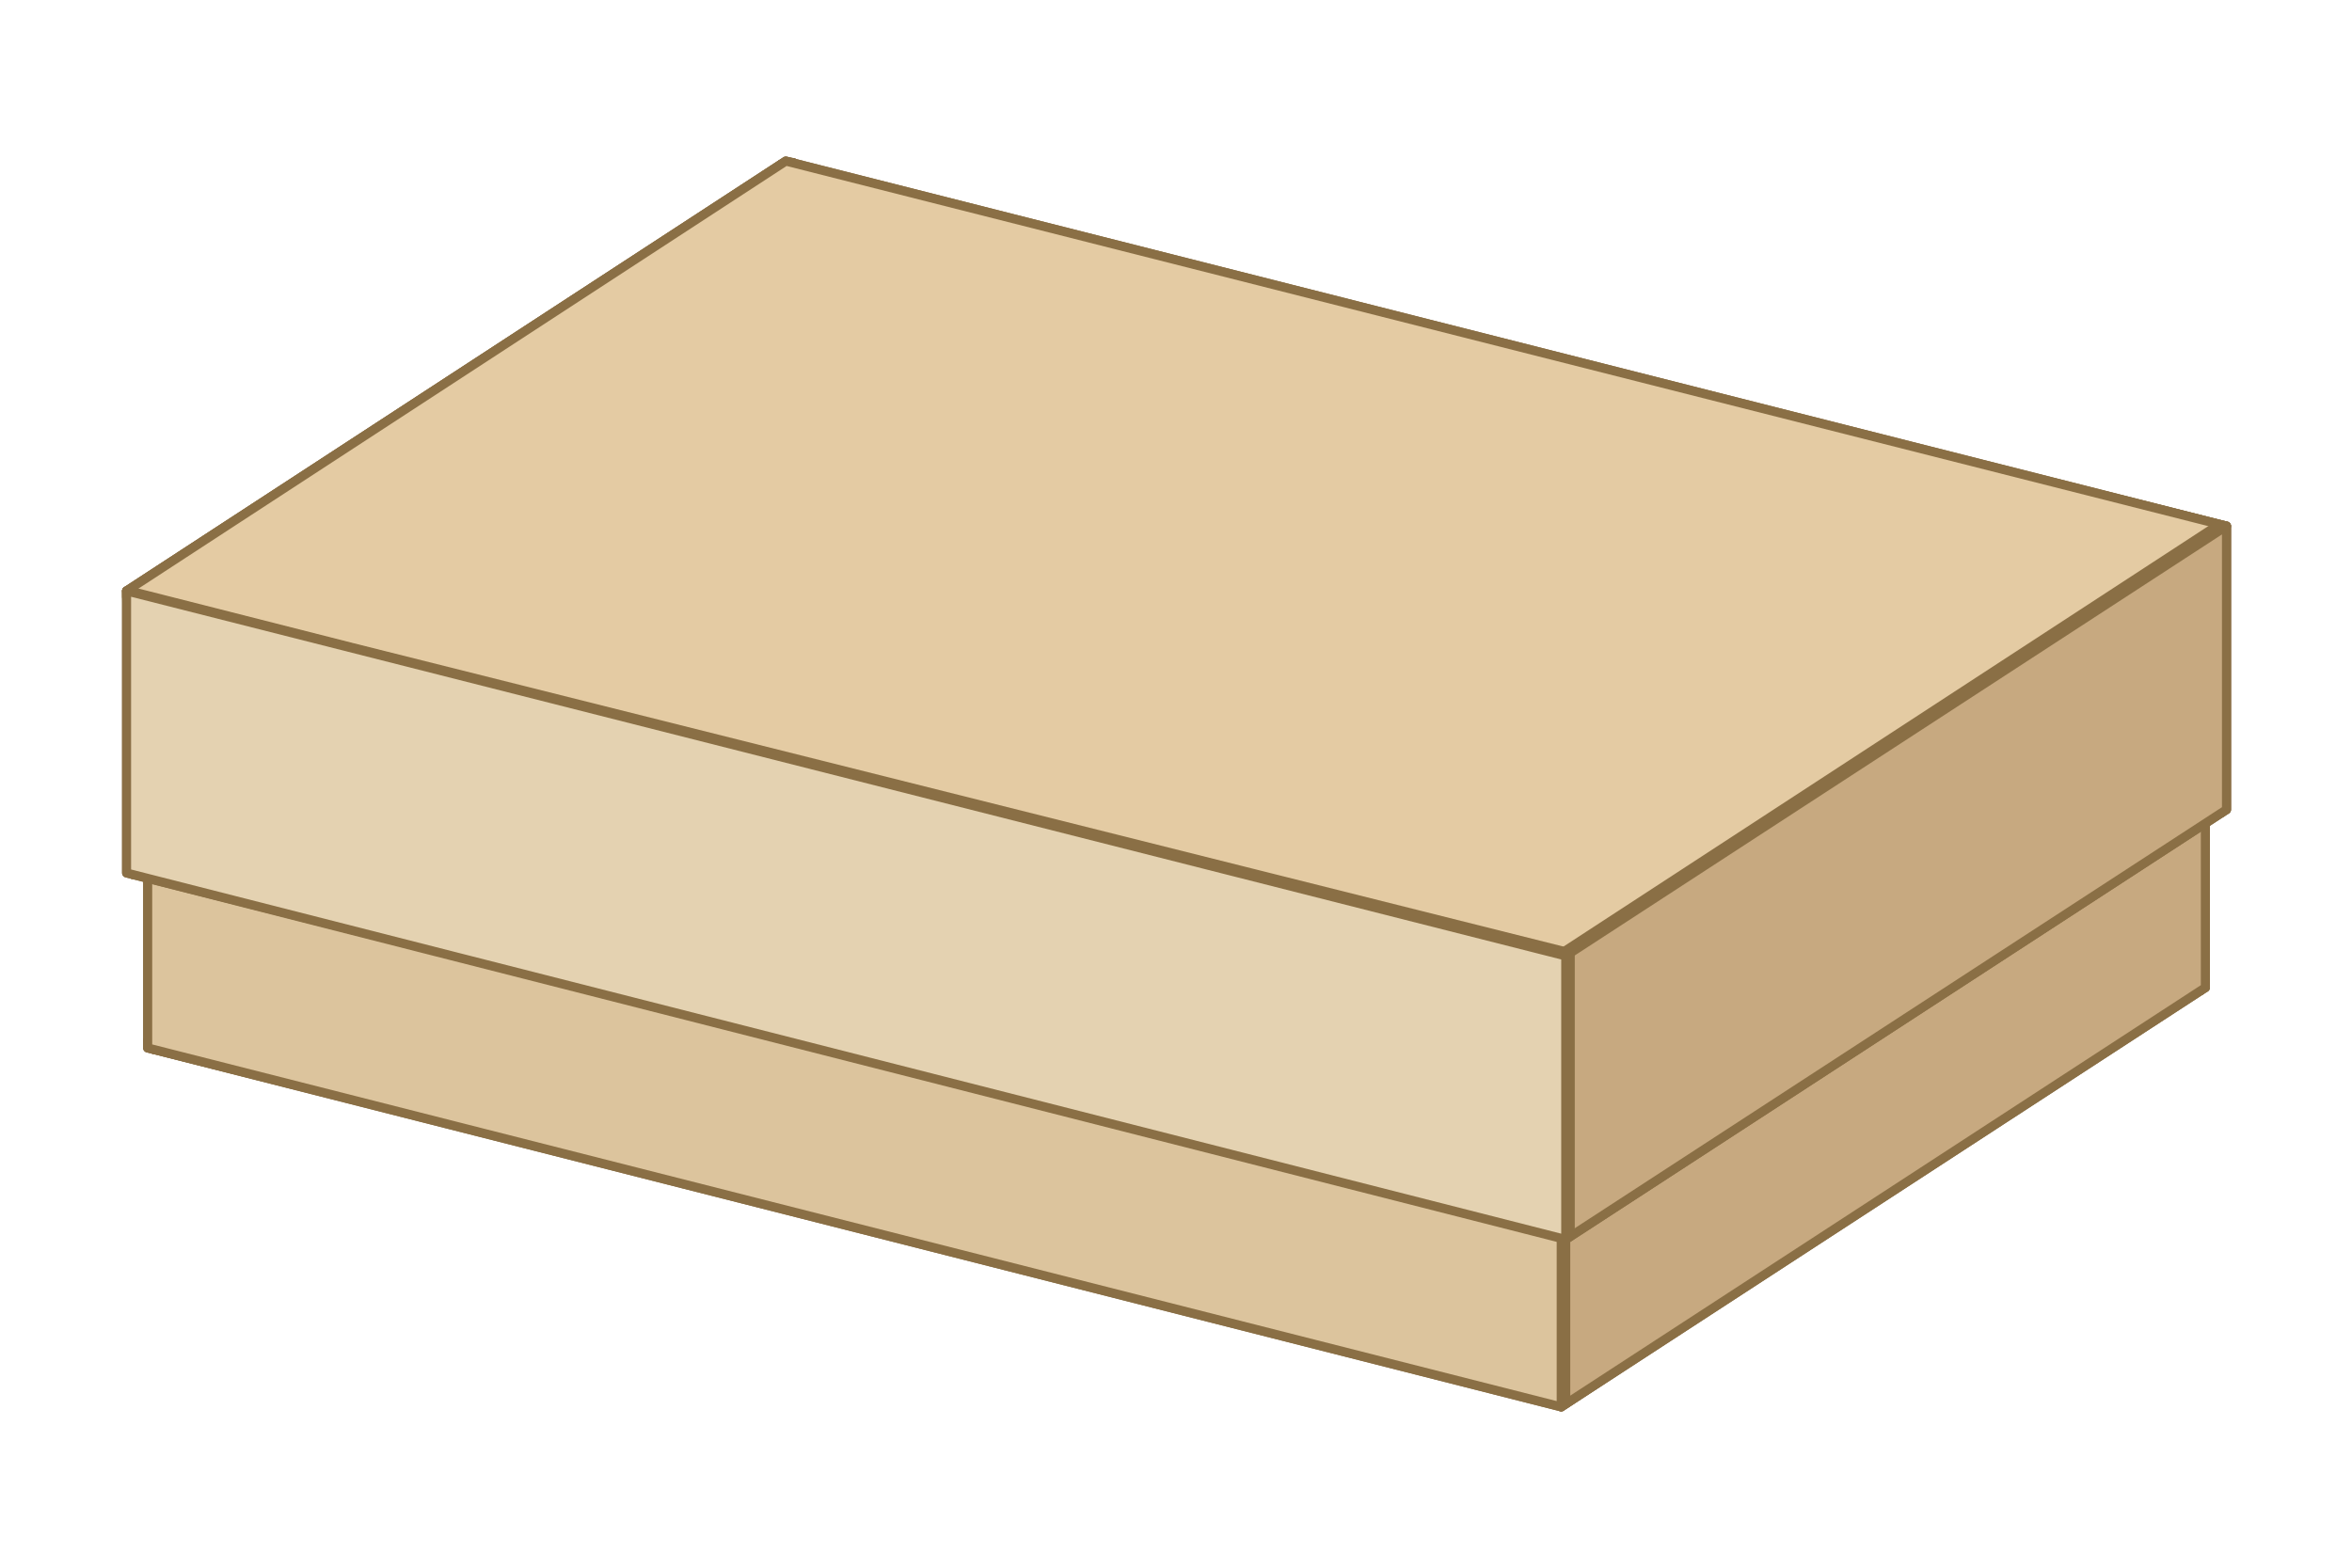
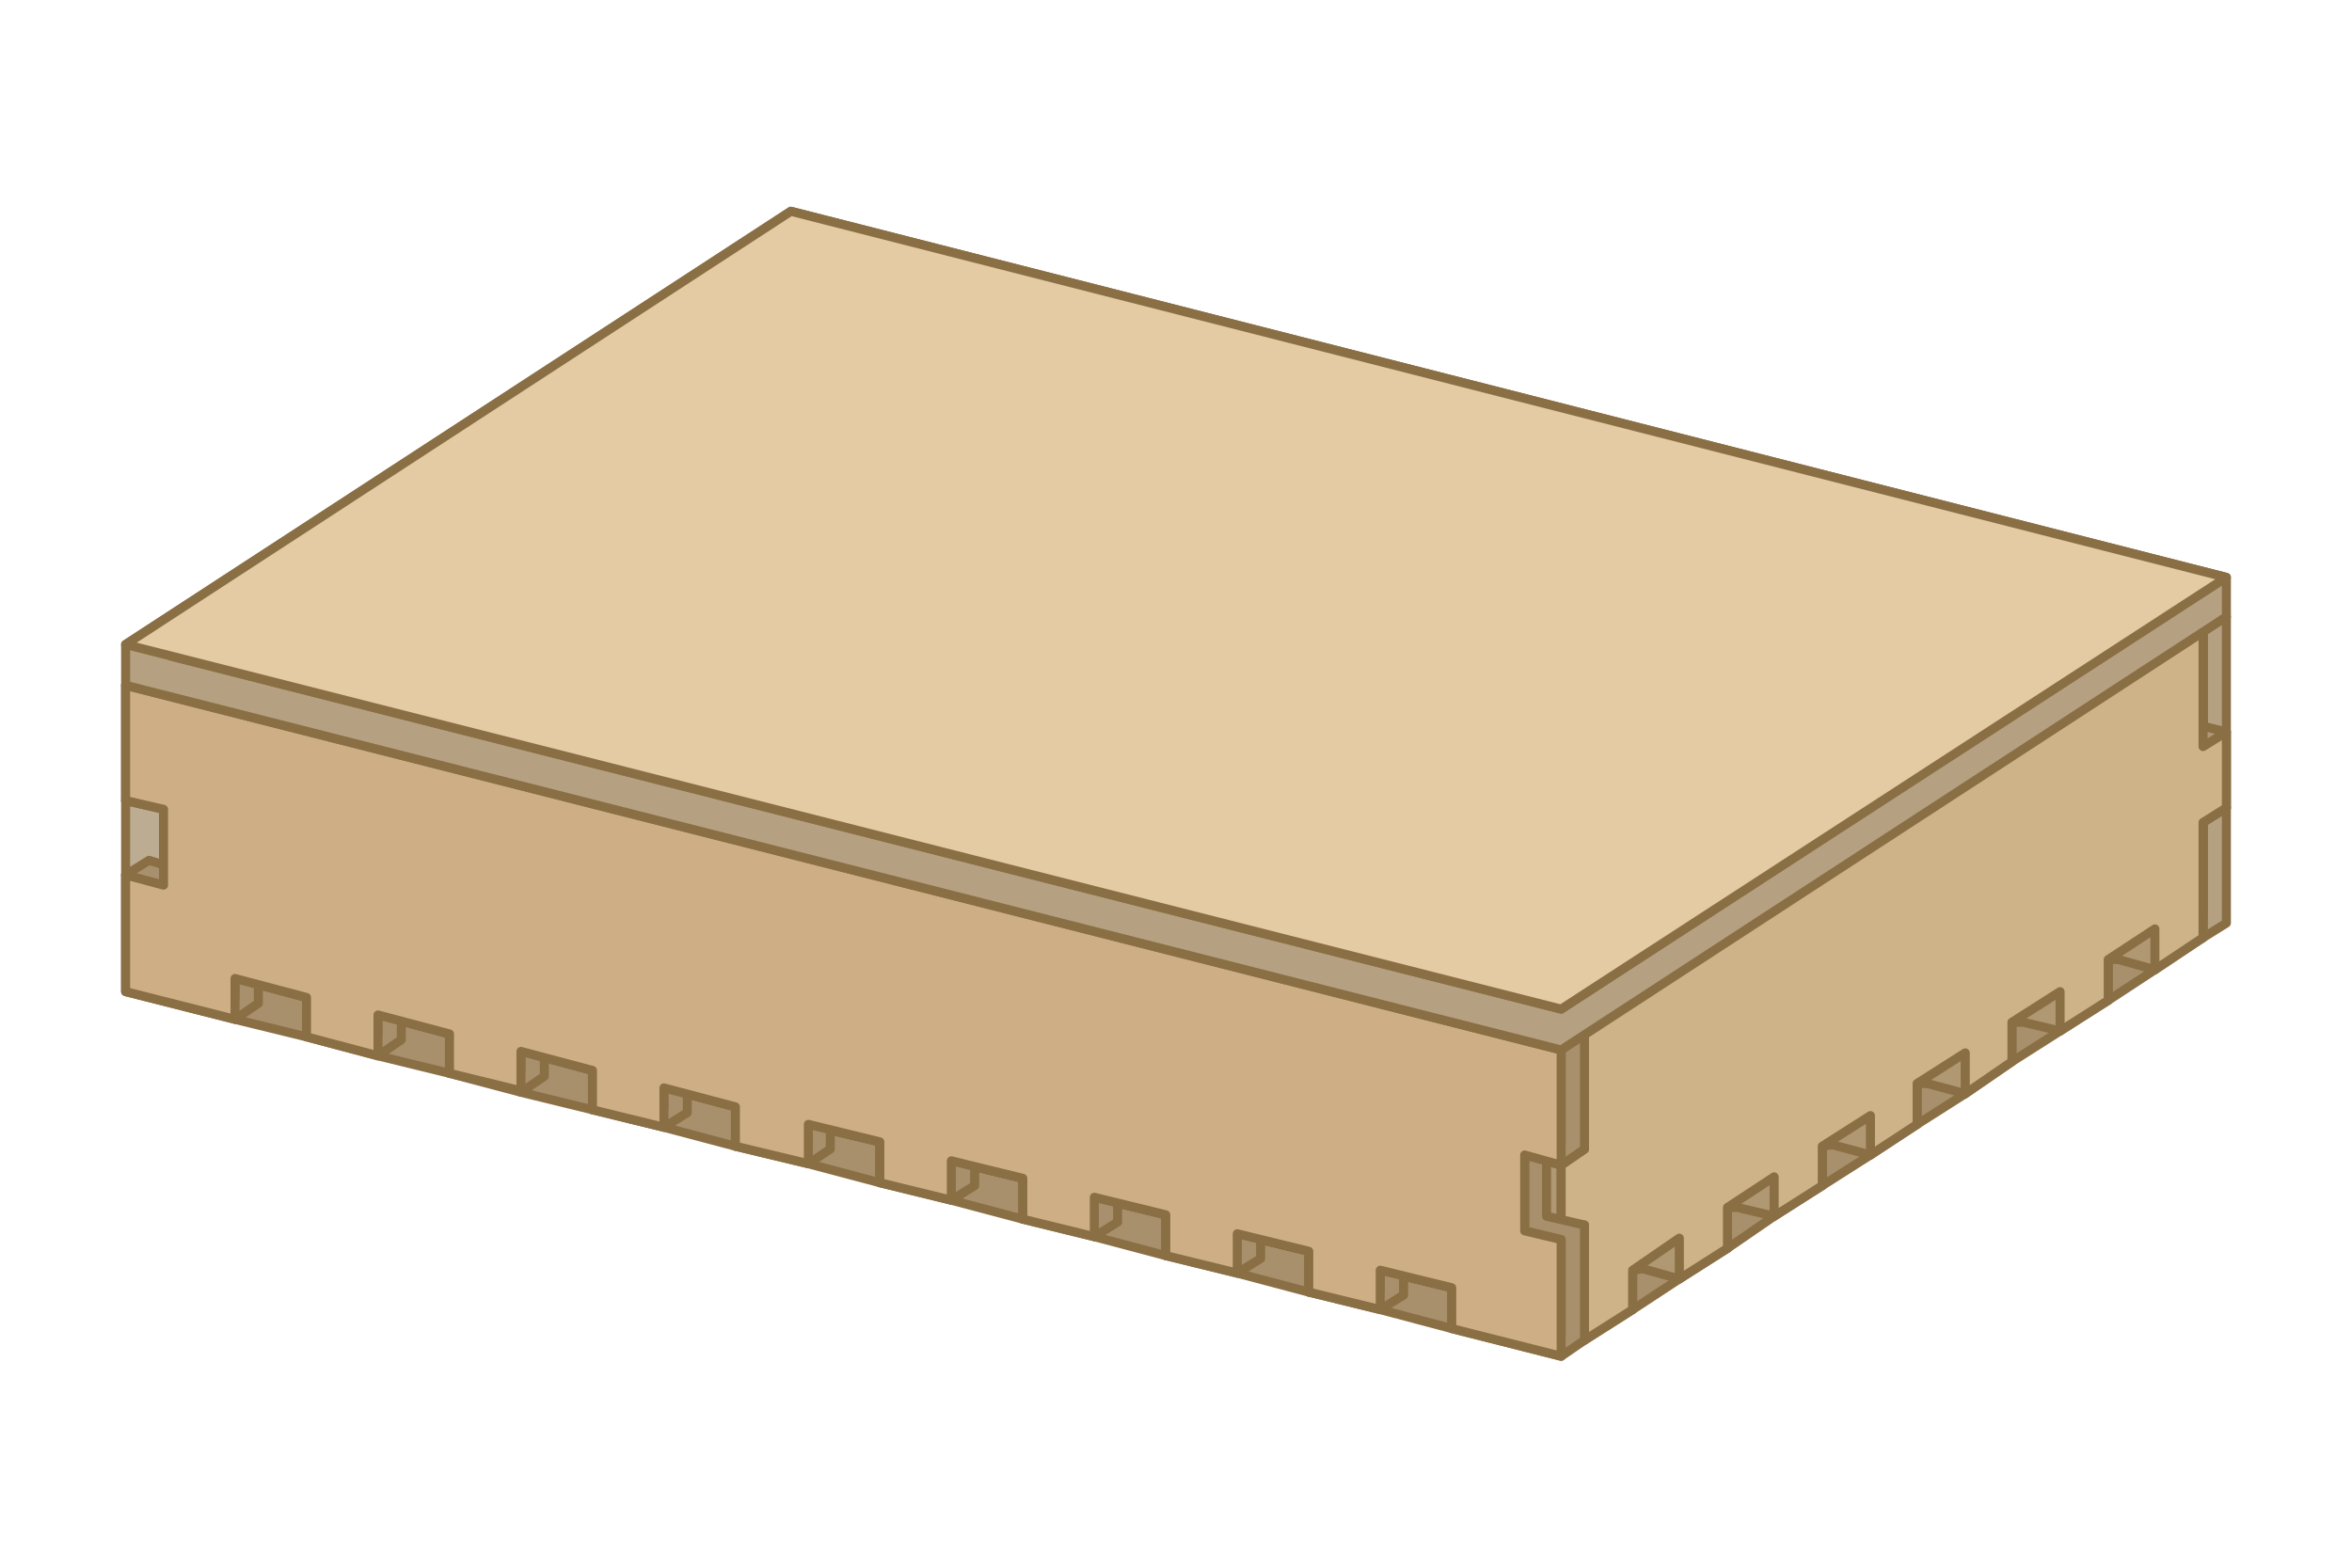
- <svg xmlns="http://www.w3.org/2000/svg" width="300" height="200" viewBox="-31.09 -53.28 155.91 99.34">
-   <path fill="#bcac92" fill-rule="evenodd" stroke="#8A6F45" stroke-linejoin="round" stroke-width=".6" d="m21.3-32.6 93.8 23.8V9.9l-94-23.6v-18.8Zm0 18.7 93.5 23.8V-8.6L21.3-32.4Z" />
-   <path fill="#e4d2b1" fill-rule="evenodd" stroke="#8A6F45" stroke-linejoin="round" stroke-width=".6" d="m21.1-32.5 93.7 23.9v18.7L21.1-13.7Z" />
-   <path fill="#b09873" fill-rule="evenodd" stroke="#8A6F45" stroke-linejoin="round" stroke-width=".6" d="M21.8-32.5v18.7L-20.9 14l-.4-18.9 42.6-27.7Zm-.5 18.6v-18.3L-20.9-4.7v18.3Z" />
-   <path fill="#cfb388" fill-rule="evenodd" stroke="#8A6F45" stroke-linejoin="round" stroke-width=".6" d="M21.8-32.5v18.7L-20.9 14V-4.7Z" />
-   <path fill="#b09873" fill-rule="evenodd" stroke="#8A6F45" stroke-linejoin="round" stroke-width=".6" d="m20.7-44.7 95.8 24v18.8L20.7-26Zm.3 18.5L116.2-2v-18.5L21-44.7Z" />
-   <path fill="#d6b98c" fill-rule="evenodd" stroke="#8A6F45" stroke-linejoin="round" stroke-width=".6" d="M116.2-1.7 20.7-26v-18.7l95.5 24.2Z" />
-   <path fill="#b5a181" fill-rule="evenodd" stroke="#8A6F45" stroke-linejoin="round" stroke-width=".6" d="M21.5-44.8v18.7L-22.3 2.4l-.4-18.8L21-44.9ZM21-26.2v-18.3l-43.3 28.2V2Z" />
-   <path fill="#d5be98" fill-rule="evenodd" stroke="#8A6F45" stroke-linejoin="round" stroke-width=".6" d="M21.5-44.8v18.7L-22.3 2.4v-18.7Z" />
-   <path fill="#a9906d" fill-rule="evenodd" stroke="#8A6F45" stroke-linejoin="round" stroke-width=".6" d="m-21.3 13.4 42.6-27.8 93.8 23.9-42.7 28.2-93.7-23.8Zm42.6-27.3-42.1 27.4 93.2 23.7 42.1-27.4Z" />
-   <path fill="#d5b689" fill-rule="evenodd" stroke="#8A6F45" stroke-linejoin="round" stroke-width=".6" d="m21.3-14.4 93.8 23.9-42.7 27.7-93.7-23.8Z" />
-   <path fill="#a9906d" fill-rule="evenodd" stroke="#8A6F45" stroke-linejoin="round" stroke-width=".6" d="M115.1-8.8V9.9L72.4 37.7 72 18.9l42.6-27.8Zm-.5 18.6V-8.5L72.4 19v18.3Z" />
-   <path fill="#c7a980" fill-rule="evenodd" stroke="#8A6F45" stroke-linejoin="round" stroke-width=".6" d="M115.1 9.9V-8.8L72.4 19v18.7Z" />
-   <path fill="#b5a181" fill-rule="evenodd" stroke="#8A6F45" stroke-linejoin="round" stroke-width=".6" d="m-21.3-4.9 94 23.7v18.7l-94-23.6Zm.2 18.6 93.5 23.8V19L-21.1-4.8Z" />
-   <path fill="#dcc49d" fill-rule="evenodd" stroke="#8A6F45" stroke-linejoin="round" stroke-width=".6" d="m-21.3 13.9 93.7 23.8V19L-21.3-4.9Z" />
-   <path fill="#b5a181" fill-rule="evenodd" stroke="#8A6F45" stroke-linejoin="round" stroke-width=".6" d="M-22.7-16.4 21-44.9l95.5 24.2-43.8 29L-22.7-16ZM72.7 7.8l43.2-28.1L21-44.5l-43.2 28.2Z" />
-   <path fill="#e4cba3" fill-rule="evenodd" stroke="#8A6F45" stroke-linejoin="round" stroke-width=".6" d="M116.5-20.7 21-44.9l-43.7 28.5L72.7 7.8Z" />
-   <path fill="#a9906d" fill-rule="evenodd" stroke="#8A6F45" stroke-linejoin="round" stroke-width=".6" d="M116.5-20.7v18.8L72.7 26.6l-.4-18.9L116-20.8ZM116-2v-18.4L72.7 7.8v18.4Z" />
-   <path fill="#c7a980" fill-rule="evenodd" stroke="#8A6F45" stroke-linejoin="round" stroke-width=".6" d="M116.5-1.9v-18.8L72.7 7.8v18.8Z" />
-   <path fill="#bcac92" fill-rule="evenodd" stroke="#8A6F45" stroke-linejoin="round" stroke-width=".6" d="M-22.7-16.4 73 7.6v18.8L-22.7 2.3Zm.2 18.5 95.2 24.2V7.8l-95.2-24.2Z" />
-   <path fill="#e4d2b1" fill-rule="evenodd" stroke="#8A6F45" stroke-linejoin="round" stroke-width=".6" d="m72.7 7.8-95.4-24.2V2.3l95.4 24.3Z" />
+ <svg xmlns="http://www.w3.org/2000/svg" width="300" height="200" viewBox="-54.21 -32.39 161.22 95.69">
+   <path fill="#b5a181" fill-rule="evenodd" stroke="#8A6F45" stroke-linejoin="round" stroke-width=".62" d="M86 20.6v1.3l-1.6 1-4.9-1.3v-2.7l-3.3-.8v1.3l-1.6 1-4.9-1.2v-2.8l-3.3-.8v1.3l-1.6 1-4.9-1.2v-2.8l-3.3-.8v1.3l-1.6 1-4.9-1.2v-2.8l-3.4-.8v1.3l-1.6 1-4.9-1.2V8.9l-3.3-.8v1.3l-1.6 1-4.9-1.2V6.4l-3.3-.8v1.3l-1.6 1-4.9-1.2V3.9l-3.3-.8v1.3l-1.6 1-4.9-1.2V1.4L7.5.6v1.3l-1.6 1L-1.6 1v-7.9l1.6-1 1 .2v-3.7l-2.6-.7V-20L0-21 98.4 4v7.9l-1.6 1-1-.2v3.7l2.6.7V25l-1.6 1-7.5-1.9v-2.7ZM0 0l5.9 1.5V.2l1.6-1L12.4.4v2.7l3.3.9V2.7l1.6-1.1 4.9 1.3v2.7l3.3.9V5.2l1.6-1.1L32 5.4v2.7l3.3.9V7.7l1.6-1.1 4.9 1.3v2.7l3.3.9v-1.3l1.6-1.1 4.9 1.3v2.7l3.4.9v-1.3l1.6-1.1 4.9 1.3v2.7l3.3.9v-1.3l1.6-1.1 4.9 1.3v2.7l3.3.9v-1.3l1.6-1.1 4.9 1.3v2.7l3.3.9v-1.3l1.6-1.1 4.9 1.3v2.7l5.9 1.5v-6.5l-2.6-.6v-5.2l1.6-1 1 .2V5L0-19.6v6.5l2.5.7v5.1L1-6.2l-1-.3Z" />
+   <path fill="#dcc49d" fill-rule="evenodd" stroke="#8A6F45" stroke-linejoin="round" stroke-width=".62" d="M94.2 12.3v5.2l2.6.6V26l-7.5-1.9v-2.7l-4.9-1.2v2.7l-4.9-1.3v-2.7l-4.9-1.2v2.7l-4.9-1.2v-2.8l-4.9-1.2v2.7l-4.9-1.2v-2.8L55 12.7v2.7l-4.9-1.2v-2.8l-5-1.2v2.7l-4.9-1.2V8.9l-4.9-1.2v2.7l-4.9-1.2V6.4l-4.9-1.2v2.7l-4.9-1.2V3.9l-4.9-1.2v2.7l-4.9-1.2V1.4L5.9.2v2.7L-1.6 1v-7.9l2.6.7v-5.2l-2.6-.7V-20L96.8 5v7.9Z" />
+   <path fill="#bcac92" fill-rule="evenodd" stroke="#8A6F45" stroke-linejoin="round" stroke-width=".62" d="m-2.3 3.8-2.6-.6h-.7v2.7l-3.2 2.2-2.6-.7h-.7v2.8l-3.3 2.1-2.5-.7-.7.1v2.7l-3.3 2.1-2.5-.6h-.7v2.8l-3.3 2.1-2.5-.7-.8.1v2.7l-3.2 2.1-2.6-.6h-.7v2.8l-3.2 2.1-2.6-.7v-6.4l-1.6-.5v-5.1l1.6-1.1V7.6L-1.6-20l2.6.7v6.4l1.5.5v5.1L1-6.2v7.9ZM-43 17.2V21l1.6.4V27l.7-.5v-2.7l3.2-2.2 2.6.7h.7v-2.8l3.3-2.1 2.5.6h.7v-2.7l3.3-2.1 2.5.6h.7V11l3.3-2.1 2.5.7.8-.1V6.8l3.2-2.1 2.6.6h.7V2.5L-4.9.4l2.6.7.7-.1v-7.9l1.6-1v-3.8l-1.6-.4v-5.6l-39.8 26v7.9Z" />
+   <path fill="#ddcaab" fill-rule="evenodd" stroke="#8A6F45" stroke-linejoin="round" stroke-width=".62" d="M-43 17.2v5.2l1.6-1v7.9l3.2-2.1v-2.8l3.3-2.1V25l3.2-2.1v-2.7l3.3-2.2v2.8l3.3-2.1v-2.8l3.2-2.1v2.7l3.3-2.1v-2.7l3.2-2.1v2.7l3.3-2.1V7.4l3.3-2.1V8l3.2-2.1V3.2l3.3-2.1v2.7L1 1.7v-7.9l1.5-1.1v-5.1l-1.5 1v-7.9L-41.4 8.3v7.9Z" />
+   <path fill="#a9906d" fill-rule="evenodd" stroke="#8A6F45" stroke-linejoin="round" stroke-width=".62" d="m12.4 1.8 3.3.9 1.6-1.1 4.9 1.3v1.4l3.3.9 1.6-1.1L32 5.4v1.4l3.3.9 1.6-1.1 4.9 1.3v1.4l3.3.9 1.6-1.1 4.9 1.3v1.4l3.4.9 1.6-1.1 4.9 1.3v1.4l3.3.9 1.6-1.1 4.9 1.3v1.4l3.3.9 1.6-1.1 4.9 1.3v1.4l3.3.9 1.6-1.1 4.9 1.3v1.4l3.3.9v2.7l-.7.5v2.3l-3.2 2.1-2.6-.7-.7.5v2.3l-3.3 2.1-2.5-.6-.7.4v2.4l-3.3 2.1-2.5-.7-.7.5v2.3L70.7 43l-2.5-.6-.8.4v2.3l-3.2 2.2-2.6-.7-.7.5v2.3l-3.2 2.1-2.6-.6-3.3 2.1-4.9-1.3-1.6 1.1-4.9-1.3v-1.4l-3.3-.9-1.6 1.1-4.9-1.3v-1.4l-3.3-.9-1.6 1.1-4.9-1.3v-1.4l-3.3-.8-1.6 1L11 44v-1.4l-3.3-.8-1.6 1-4.9-1.3v-1.4l-3.4-.8-1.6 1-4.9-1.3v-1.4l-3.3-.8-1.6 1-4.9-1.2v-1.5l-3.3-.8-1.6 1-4.9-1.2v-1.5l-3.3-.8-1.6 1-4.9-1.2v-1.5l-3.3-.8v-2.8l.7-.4v-2.3l3.2-2.2 2.6.7.7-.5v-2.3l3.3-2.1 2.5.6.7-.4v-2.3l3.3-2.1 2.5.6.7-.5V11l3.3-2.1 2.5.7.8-.5V6.8l3.2-2.1 2.6.6.7-.5V2.5L-4.9.4l2.6.7L1-1.1 5.9.2l1.6-1L12.4.4Zm-18 4.1-3.2 2.2-2.6-.7-.7.5v2.3l-3.3 2.1-2.5-.7-.7.5v2.3l-3.3 2.1-2.5-.6-.7.5v2.3l-3.3 2.1-2.5-.7-.8.5v2.3l-3.2 2.1-2.6-.6-.7.5v2.3l1.7.6v1.4l3.3.9 1.6-1.1 4.9 1.3v1.4l3.3.9 1.6-1.1 4.9 1.3v1.4l3.3.9L-12 34l4.9 1.3v1.4l3.3.9 1.6-1.1 4.9 1.3v1.4l3.4.8 1.6-1 4.9 1.3v1.4l3.3.8 1.6-1 4.9 1.3v1.4l3.3.8 1.6-1 4.9 1.3v1.4l3.3.8 1.6-1 4.9 1.2v1.5l3.3.8 1.6-1 4.9 1.2 3.3-2.1 2.6.7.7-.5V46l3.2-2.1 2.6.6.7-.4v-2.3l3.3-2.2 2.5.7.7-.5v-2.3l3.3-2.1 2.5.6.7-.4v-2.3l3.3-2.2 2.5.7.8-.5V29l3.2-2.1 2.6.6.7-.4v-2.3l-1.7-.7v-1.4l-3.3-.8-1.6 1-4.9-1.3v-1.4l-3.3-.8-1.6 1-4.9-1.2v-1.5l-3.3-.8-1.6 1-4.9-1.2v-1.5l-3.3-.8-1.6 1-4.9-1.2v-1.5l-3.4-.8-1.6 1-4.9-1.2v-1.5l-3.3-.8-1.6 1-4.9-1.2V7.7l-3.3-.8-1.6 1-4.9-1.2V5.2l-3.3-.8-1.6 1-4.9-1.2V2.7l-3.3-.8-1.6 1L1 1.7l-3.3 2.1-2.6-.6-.7.4Z" />
+   <path fill="#d5b689" fill-rule="evenodd" stroke="#8A6F45" stroke-linejoin="round" stroke-width=".62" d="m10.8 1.4 4.9 1.3 1.6-1.1 4.9 1.3-1.6 1 4.9 1.3 1.6-1.1L32 5.4l-1.6 1 4.9 1.3 1.6-1.1 4.9 1.3-1.6 1 4.9 1.3 1.6-1.1 4.9 1.3-1.5 1 4.9 1.3 1.6-1.1 4.9 1.3-1.6 1 4.9 1.3 1.6-1.1 4.9 1.3-1.6 1 4.9 1.3 1.6-1.1 4.9 1.3-1.6 1 4.9 1.3 1.6-1.1 4.9 1.3-1.6 1 4.9 1.2-3.2 2.2 2.5.6-3.2 2.1-2.6-.6-3.2 2.1 2.5.7-3.3 2.1-2.5-.7-3.3 2.2 2.6.6-3.3 2.1-2.5-.6-3.3 2.1 2.6.7-3.3 2.1-2.5-.7-3.3 2.2 2.5.6-3.2 2.1-2.6-.6-3.2 2.1 2.5.6-3.2 2.2-2.6-.7-3.3 2.1-4.9-1.2-1.6 1-4.9-1.2 1.6-1.1-4.9-1.2-1.6 1-4.9-1.2 1.6-1-4.9-1.3-1.6 1-4.9-1.2 1.6-1-4.9-1.3-1.6 1-4.9-1.2 1.6-1L7.7 39l-1.6 1-4.9-1.2 1.5-1-4.9-1.3-1.6 1.1-4.9-1.3 1.6-1L-12 34l-1.6 1.1-4.9-1.3 1.6-1-4.9-1.3-1.6 1.1-4.9-1.3 1.6-1-4.9-1.3-1.6 1.1-4.9-1.3 1.6-1-4.9-1.3 3.2-2.1-2.5-.6 3.2-2.2 2.6.7 3.2-2.1-2.5-.7 3.3-2.1 2.5.6 3.3-2.1-2.6-.6 3.3-2.1 2.5.6 3.3-2.1-2.6-.7 3.3-2.1 2.5.7 3.3-2.2-2.5-.6 3.2-2.1 2.6.6 3.2-2.1-2.5-.7L-4.9.4l2.6.7L1-1.1 5.9.2l1.6-1L12.4.4Z" />
+   <path fill="#bcac92" fill-rule="evenodd" stroke="#8A6F45" stroke-linejoin="round" stroke-width=".62" d="M-41 8.2 1.1-19.2 93.8 4.4v2.8l-42 27.3L-41 11ZM1.1-16.4-38 9l89.8 22.8 39-25.4Z" />
+   <path fill="#edd9b8" fill-rule="evenodd" stroke="#8A6F45" stroke-linejoin="round" stroke-width=".62" d="M1-19.2 93.8 4.4l-42 27.4L-41 8.2Z" />
+   <path fill="#b09873" fill-rule="evenodd" stroke="#8A6F45" stroke-linejoin="round" stroke-width=".62" d="m93.5 28.2-2.5-.7h-.7v2.8L87 32.4l-2.5-.6h-.8v2.7l-3.2 2.2-2.6-.7h-.7v2.8L74 40.9l-2.6-.7-.7.1V43l-3.3 2.1-2.5-.6h-.7v2.8l-3.3 2.1-2.5-.7-.7.1v2.7l-3.3 2.1-2.6-.6v-6.5l-1.5-.4v-5.2l1.5-1V32L94.2 4.4l2.6.6v6.5l1.6.4v5.2l-1.6 1V26ZM52.8 41.6v3.7l1.6.4v5.6l.7-.4v-2.8l3.3-2.1 2.5.6h.7v-2.7l3.3-2.1 2.5.6h.8v-2.8l3.2-2.1 2.6.7.7-.1v-2.7l3.2-2.1 2.6.6h.7v-2.8l3.3-2.1 2.5.7.7-.1v-2.7l3.3-2.1 2.5.6h.7v-7.9l1.6-1.1v-3.7l-1.6-.4V6.7L54.4 32.6v7.9Z" />
+   <path fill="#cfb388" fill-rule="evenodd" stroke="#8A6F45" stroke-linejoin="round" stroke-width=".62" d="M52.8 41.6v5.1l1.6-1v7.9l3.3-2.1v-2.7l3.2-2.2v2.8l3.3-2.1v-2.8l3.2-2.1v2.7l3.3-2.1v-2.7l3.3-2.1v2.7l3.2-2.1V36l3.3-2.1v2.8l3.2-2.2v-2.7l3.3-2.1v2.7l3.3-2.1v-2.8l3.2-2.1v2.8l3.3-2.2v-7.9l1.6-1v-5.2l-1.6 1V5L54.4 32.6v7.9Z" />
+   <path fill="#a9906d" fill-rule="evenodd" stroke="#8A6F45" stroke-linejoin="round" stroke-width=".62" d="M42 49.2v1.3l-1.6 1-4.9-1.2v-2.8l-3.3-.8V48l-1.6 1-4.9-1.2V45l-3.3-.8v1.3l-1.6 1-4.9-1.2v-2.8l-3.3-.8V43L11 44l-4.9-1.2V40l-3.4-.8v1.3l-1.5 1-5-1.2v-2.7l-3.3-.9V38l-1.6 1-4.9-1.2v-2.7l-3.3-.9v1.3l-1.6 1.1-4.9-1.3v-2.7l-3.3-.9V33l-1.6 1.1-4.9-1.3v-2.7l-3.3-.9v1.3l-1.6 1.1-7.5-1.9v-8l1.6-1 1 .3v-3.8l-2.6-.6V8.7l1.6-1.1 98.4 25v7.9l-1.6 1.1-1-.3v3.8l2.6.6v7.9l-1.6 1.1-7.5-1.9V50Zm-86-20.6 5.9 1.5v-1.3l1.6-1 4.9 1.2v2.8l3.3.8v-1.3l1.6-1 4.9 1.2v2.8l3.3.8v-1.3l1.6-1L-12 34v2.8l3.3.8v-1.3l1.6-1 4.9 1.2v2.8l3.4.8v-1.3l1.5-1 5 1.2v2.8l3.3.8v-1.3l1.6-1 4.9 1.2v2.8l3.3.8v-1.3l1.6-1 4.9 1.2v2.7l3.3.9v-1.3l1.6-1 4.9 1.2v2.7l3.3.9v-1.3l1.6-1.1 4.9 1.3v2.7l5.9 1.5v-6.5l-2.5-.6v-5.2l1.5-1 1 .2v-6.4L-44 9.1v6.4l2.6.7v5.2l-1.6 1-1-.2Z" />
+   <path fill="#ceaf85" fill-rule="evenodd" stroke="#8A6F45" stroke-linejoin="round" stroke-width=".62" d="M50.3 40.9v5.2l2.5.6v8l-7.5-1.9V50l-4.9-1.2v2.7l-4.9-1.2v-2.8l-4.9-1.2V49l-4.9-1.2V45l-4.9-1.2v2.7l-4.9-1.2v-2.8L11 41.3V44l-4.9-1.2V40l-4.9-1.2v2.7l-5-1.2v-2.7l-4.9-1.3V39l-4.9-1.2v-2.7l-4.9-1.3v2.7l-4.9-1.2v-2.7l-4.9-1.3v2.8l-4.9-1.3v-2.7l-4.9-1.3v2.8l-7.5-1.9v-8l2.6.7v-5.2l-2.6-.6V8.7l98.4 25v7.9Z" />
+   <path fill="#b5a181" fill-rule="evenodd" stroke="#8A6F45" stroke-linejoin="round" stroke-width=".62" d="M-45.6 5.9 0-23.8 98.4 1.3V4L52.8 33.7l-98.4-25ZM0-21-42.5 6.7l95.3 24.2L95.3 3.2Z" />
+   <path fill="#e4cba3" fill-rule="evenodd" stroke="#8A6F45" stroke-linejoin="round" stroke-width=".62" d="M0-23.8 98.4 1.3 52.8 30.9l-98.4-25Z" />
</svg>
